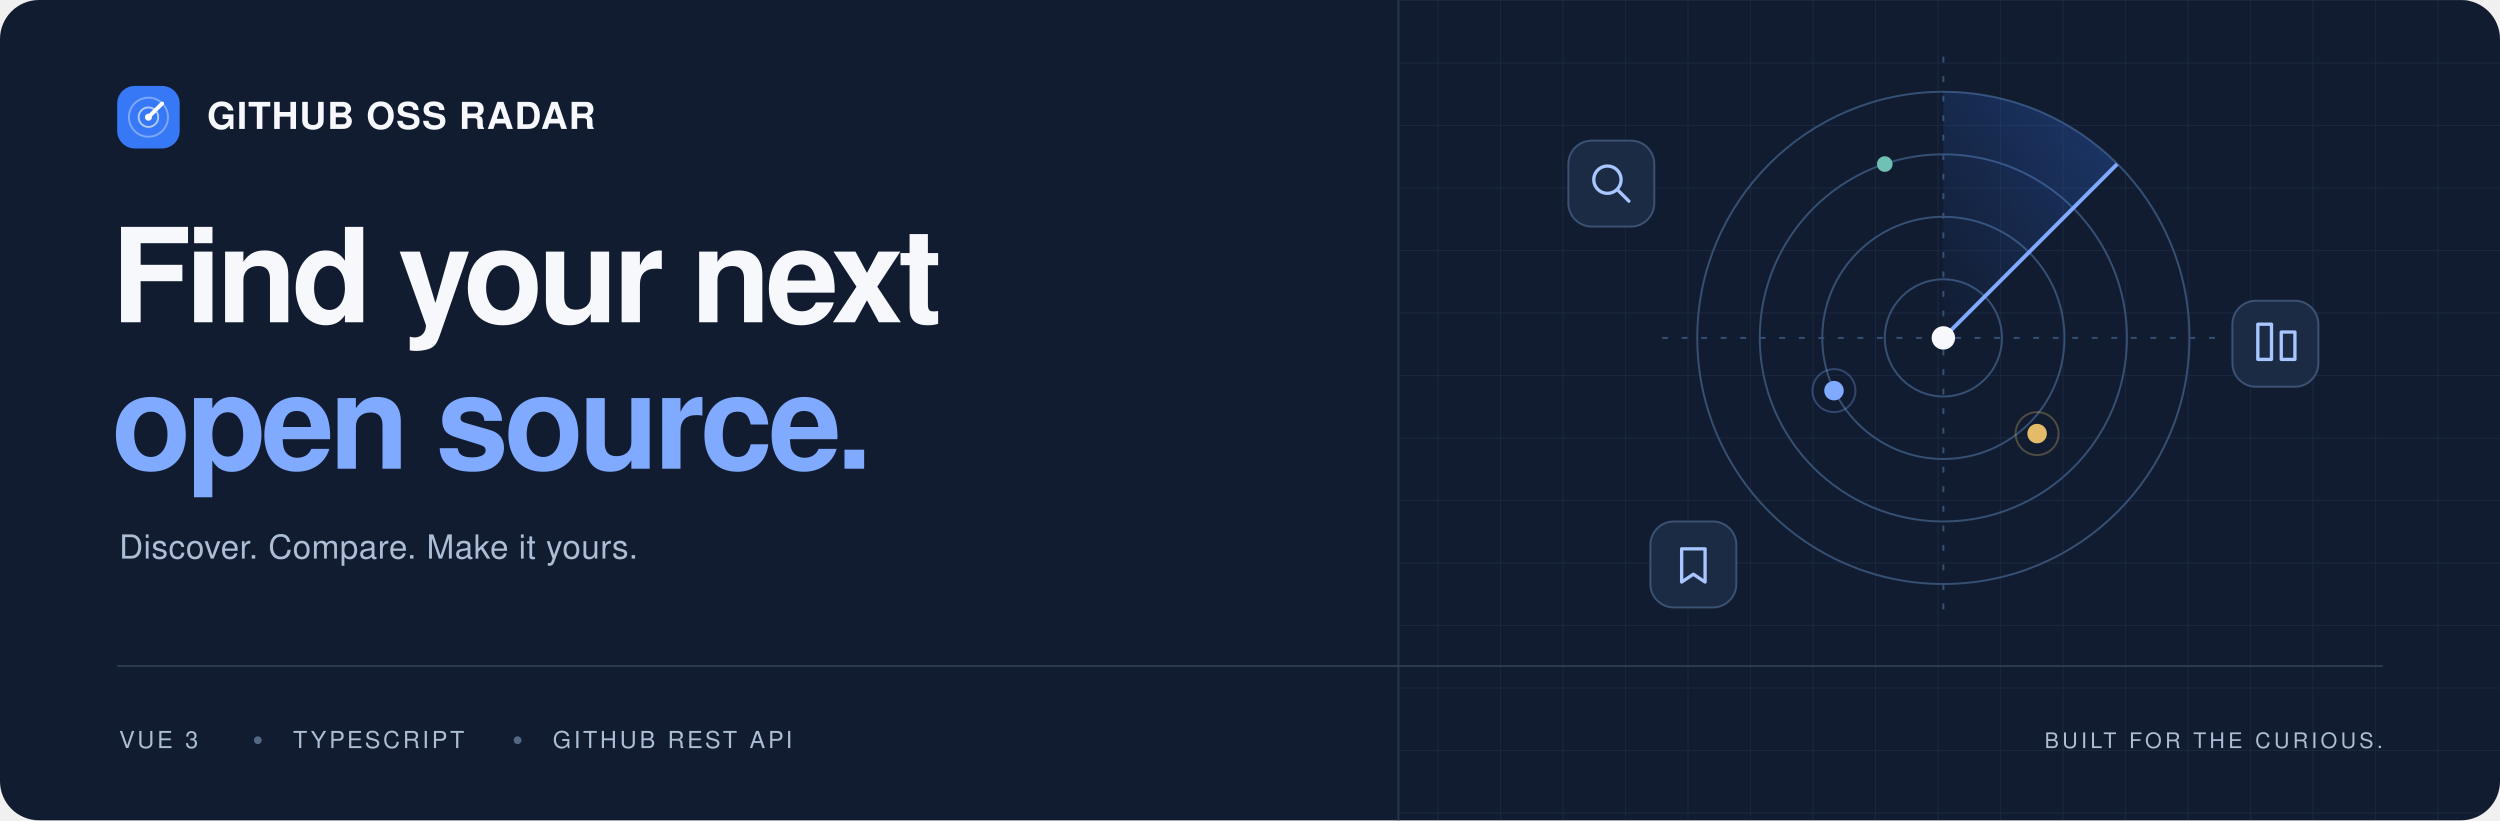
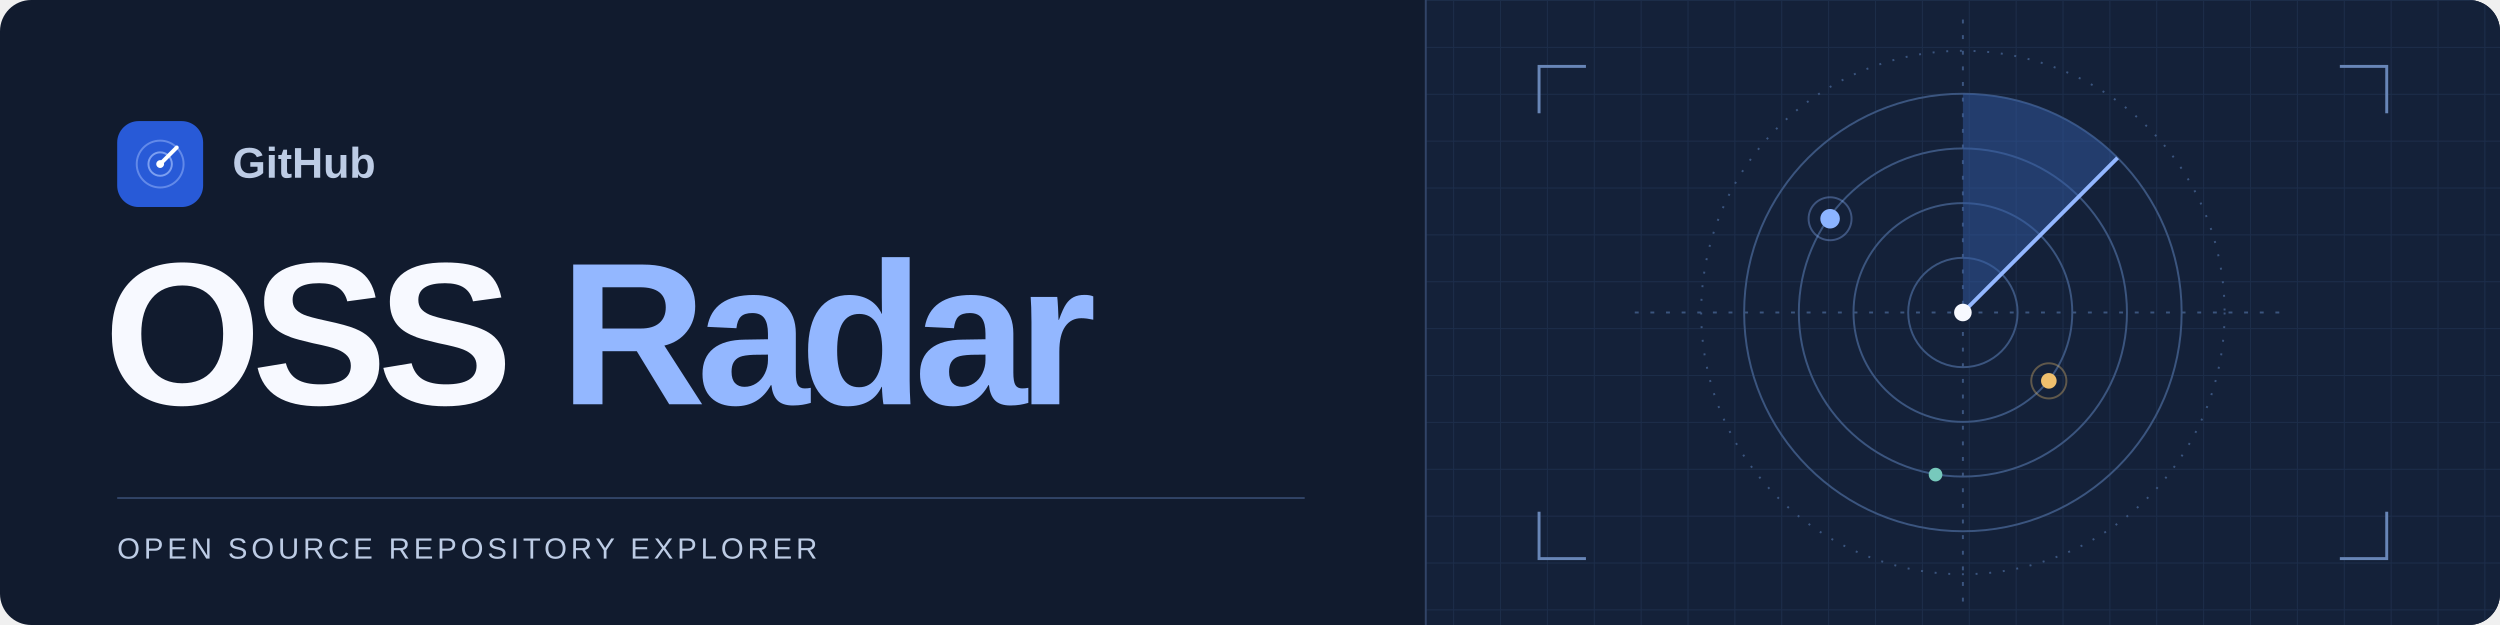
- <svg xmlns="http://www.w3.org/2000/svg" width="1280" height="420" viewBox="0 0 1280 420" role="img" aria-labelledby="title description">
+ <svg xmlns="http://www.w3.org/2000/svg" width="1280" height="320" viewBox="0 0 1280 320" role="img" aria-labelledby="title">
  <defs>
-     <pattern id="grid" width="32" height="32" patternUnits="userSpaceOnUse">
-       <path d="M32 0H0V32" fill="none" stroke="#263650" stroke-width=".75" />
+     <clipPath id="cover">
+       <rect width="1280" height="320" rx="16" />
+     </clipPath>
+     <pattern id="grid" width="24" height="24" patternUnits="userSpaceOnUse">
+       <path d="M24 0H0V24" fill="none" stroke="#263b5e" stroke-width="1" />
    </pattern>
-     <linearGradient id="sweep" x1="0" y1="1" x2="1" y2="0">
-       <stop stop-color="#3778f6" stop-opacity="0" />
-       <stop offset="1" stop-color="#3778f6" stop-opacity=".3" />
-     </linearGradient>
-     <clipPath id="boundary">
-       <rect width="1280" height="420" rx="20" />
-     </clipPath>
  </defs>
-   <g clip-path="url(#boundary)">
-     <rect width="1280" height="420" fill="#111c30" />
-     <path d="M716 0h564v420H716z" fill="url(#grid)" opacity=".55" />
-     <path d="M716 0v420" stroke="#263650" />
-     <g font-family="-apple-system, BlinkMacSystemFont, 'Segoe UI', Helvetica, Arial, sans-serif">
-       <g transform="translate(60 44)">
-         <rect width="32" height="32" rx="9" fill="#3778f6" />
-         <g transform="translate(16 16)" fill="none" stroke="#fff">
-           <circle r="10" stroke-opacity=".35" />
-           <circle r="5" stroke-opacity=".6" />
-           <path d="M0 0 7-7" stroke-width="2" stroke-linecap="round" />
-           <circle r="1.8" fill="#fff" stroke="none" />
-         </g>
-         <text x="46" y="22" fill="#f6f8fc" font-size="19" font-weight="650" letter-spacing=".5">GITHUB OSS RADAR</text>
+   <g clip-path="url(#cover)">
+     <rect width="1280" height="320" fill="#111b2e" />
+     <path d="M730 0h550v320H730z" fill="#142139" />
+     <path d="M730 0h550v320H730z" fill="url(#grid)" opacity=".45" />
+     <path d="M730 0v320" stroke="#314467" />
+     <path d="M60 255h608" stroke="#314467" />
+     <g transform="translate(60 62)" fill="none" stroke="#a9c4ff" stroke-linecap="round">
+       <rect width="44" height="44" rx="11" fill="#285ad7" stroke="none" />
+       <circle cx="22" cy="22" r="12" opacity=".45" />
+       <circle cx="22" cy="22" r="6" opacity=".65" />
+       <path d="m22 22 8.5-8.5" stroke="#fff" stroke-width="2" />
+       <circle cx="22" cy="22" r="2" fill="#fff" stroke="none" />
+     </g>
+     <g font-family="-apple-system, BlinkMacSystemFont, 'Segoe UI', Arial, sans-serif">
+       <text x="119" y="91" fill="#bdcce5" font-size="22" font-weight="600">GitHub</text>
+       <text x="53" y="207" fill="#f7f9ff" font-size="104" font-weight="700" letter-spacing="-5">OSS <tspan fill="#93b7ff">Radar</tspan>
+       </text>
+       <text x="60" y="286" fill="#bdcce5" font-size="15" font-weight="500" letter-spacing="2">OPEN SOURCE REPOSITORY EXPLORER</text>
+     </g>
+     <g transform="translate(1005 160)">
+       <g fill="none" stroke="#3b557f">
+         <path d="M-168 0h336M0-150v300" stroke-dasharray="2 6" />
+         <circle r="134" stroke-dasharray="1 6" />
+         <circle r="112" />
+         <circle r="84" />
+         <circle r="56" />
+         <circle r="28" />
      </g>
-       <text x="57" y="165" fill="#f6f8fc" font-size="67" font-weight="700" letter-spacing="-2.5">Find your next</text>
-       <text x="57" y="240" fill="#80aaff" font-size="67" font-weight="700" letter-spacing="-2.5">open source.</text>
-       <text x="61" y="286" fill="#acbdd5" font-size="17" letter-spacing=".25">Discover. Compare. Make it yours.</text>
-       <path d="M60 341h1160" stroke="#2c3b52" />
-       <text x="61" y="383" fill="#acbdd5" font-size="12" font-weight="500" letter-spacing="1.5">VUE 3</text>
-       <circle cx="132" cy="379" r="2" fill="#536983" />
-       <text x="150" y="383" fill="#acbdd5" font-size="12" font-weight="500" letter-spacing="1.5">TYPESCRIPT</text>
-       <circle cx="265" cy="379" r="2" fill="#536983" />
-       <text x="283" y="383" fill="#acbdd5" font-size="12" font-weight="500" letter-spacing="1.5">GITHUB REST API</text>
-       <text x="1220" y="383" text-anchor="end" fill="#acbdd5" font-size="11" letter-spacing="1.7">BUILT FOR THE CURIOUS.</text>
+       <path d="M0 0V-112A112 112 0 0 1 79.2-79.2Z" fill="#3159a2" opacity=".5" />
+       <path d="M0 0 79.2-79.2" stroke="#93b7ff" stroke-width="2" />
+       <circle r="4.5" fill="#f7f9ff" />
+       <circle cx="-68" cy="-48" r="5" fill="#8cb4ff" />
+       <circle cx="44" cy="35" r="4" fill="#efbf6d" />
+       <circle cx="-14" cy="83" r="3.5" fill="#77c9bc" />
+       <circle cx="-68" cy="-48" r="11" fill="none" stroke="#8cb4ff" stroke-opacity=".35" />
+       <circle cx="44" cy="35" r="9" fill="none" stroke="#efbf6d" stroke-opacity=".35" />
    </g>
-     <g transform="translate(995 173)">
-       <g fill="none" stroke="#365073">
-         <circle r="126" />
-         <circle r="94" />
-         <circle r="62" />
-         <circle r="30" />
-         <path d="M-144 0h288M0-144v288" stroke-dasharray="3 7" />
-       </g>
-       <path d="M0 0 0-126A126 126 0 0 1 89-89Z" fill="url(#sweep)" />
-       <path d="M0 0 89-89" stroke="#80aaff" stroke-width="2" />
-       <circle r="6" fill="#f6f8fc" />
-       <circle cx="-56" cy="27" r="5" fill="#80aaff" />
-       <circle cx="48" cy="49" r="5" fill="#e4bc69" />
-       <circle cx="-30" cy="-89" r="4" fill="#6fc1b5" />
-       <circle cx="-56" cy="27" r="11" fill="none" stroke="#80aaff" stroke-opacity=".3" />
-       <circle cx="48" cy="49" r="11" fill="none" stroke="#e4bc69" stroke-opacity=".3" />
-     </g>
-     <g fill="#1b2b44" stroke="#3b5273" stroke-width="1">
-       <rect x="803" y="72" width="44" height="44" rx="12" />
-       <rect x="1143" y="154" width="44" height="44" rx="12" />
-       <rect x="845" y="267" width="44" height="44" rx="12" />
-     </g>
-     <g fill="none" stroke="#a8c6ff" stroke-width="1.7" stroke-linecap="round" stroke-linejoin="round">
-       <circle cx="823" cy="92" r="7" />
-       <path d="m828 97 6 6" />
-       <path d="M1156 166h7v18h-7zM1168 170h7v14h-7z" />
-       <path d="M861 281h12v17l-6-4-6 4z" />
+     <g fill="none" stroke="#6886b7" stroke-width="1.5">
+       <path d="M788 58V34h24m386 0h24v24m0 204v24h-24m-386 0h-24v-24" />
    </g>
  </g>
</svg>
